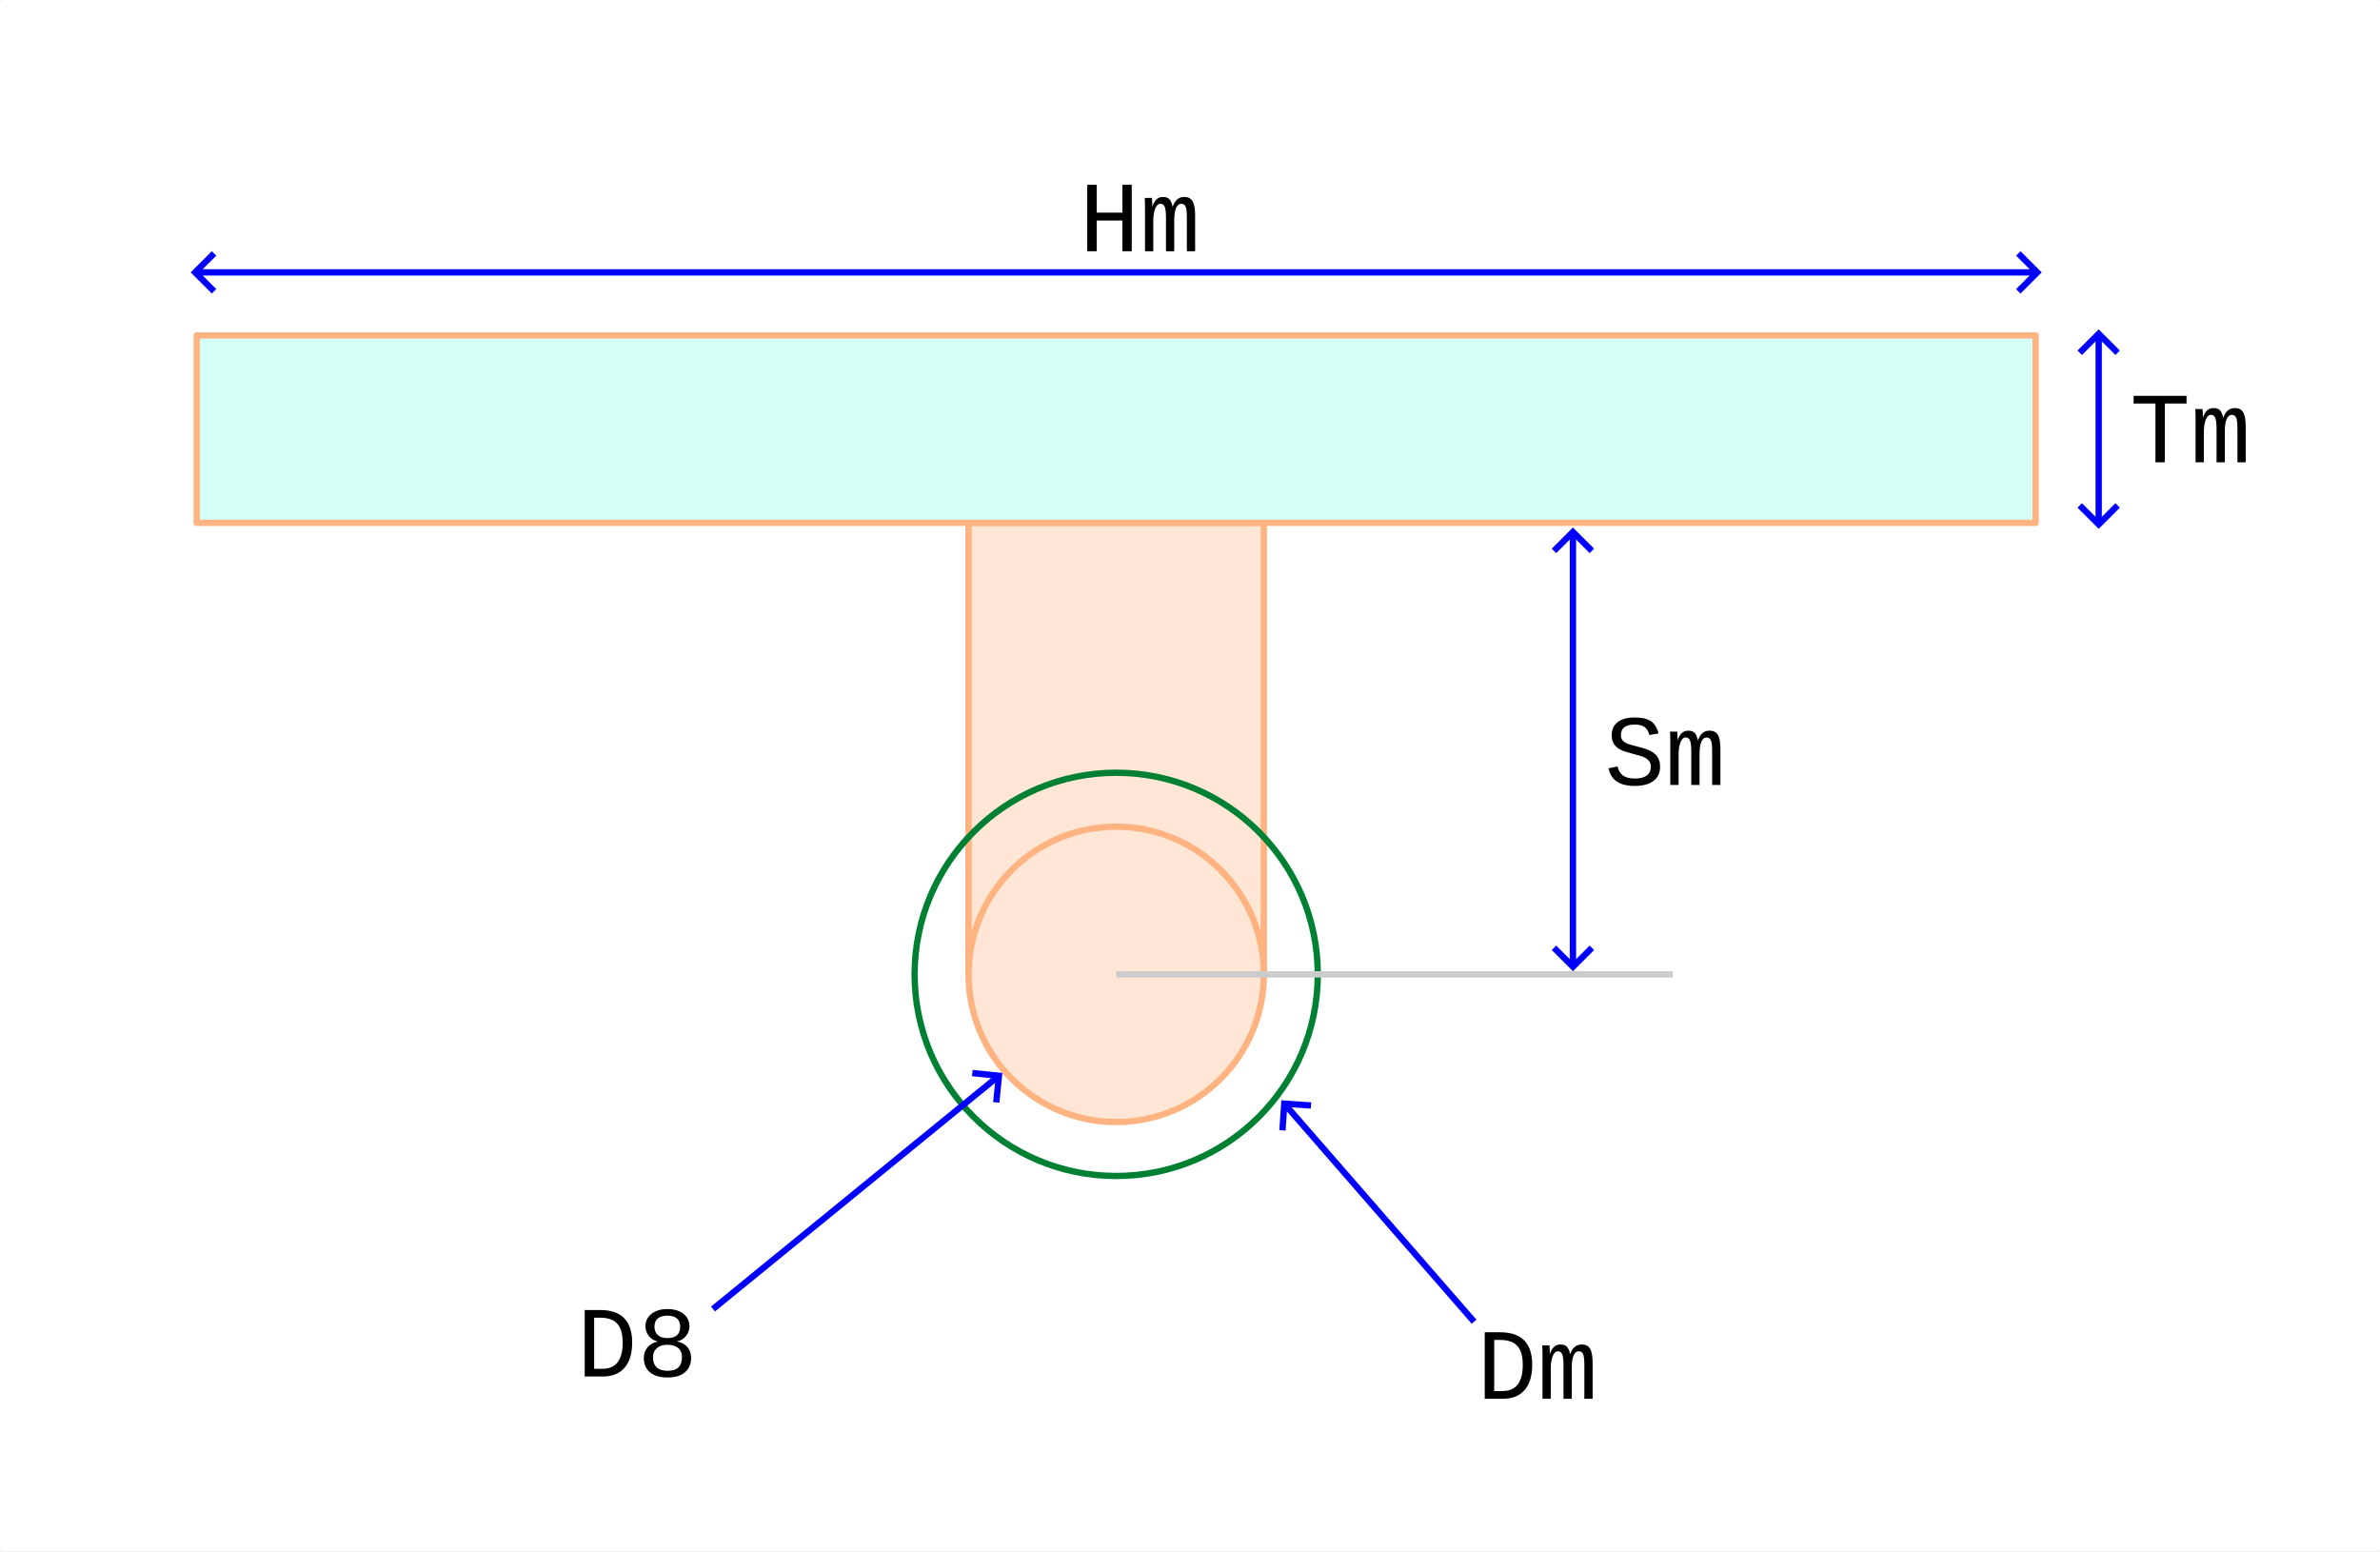
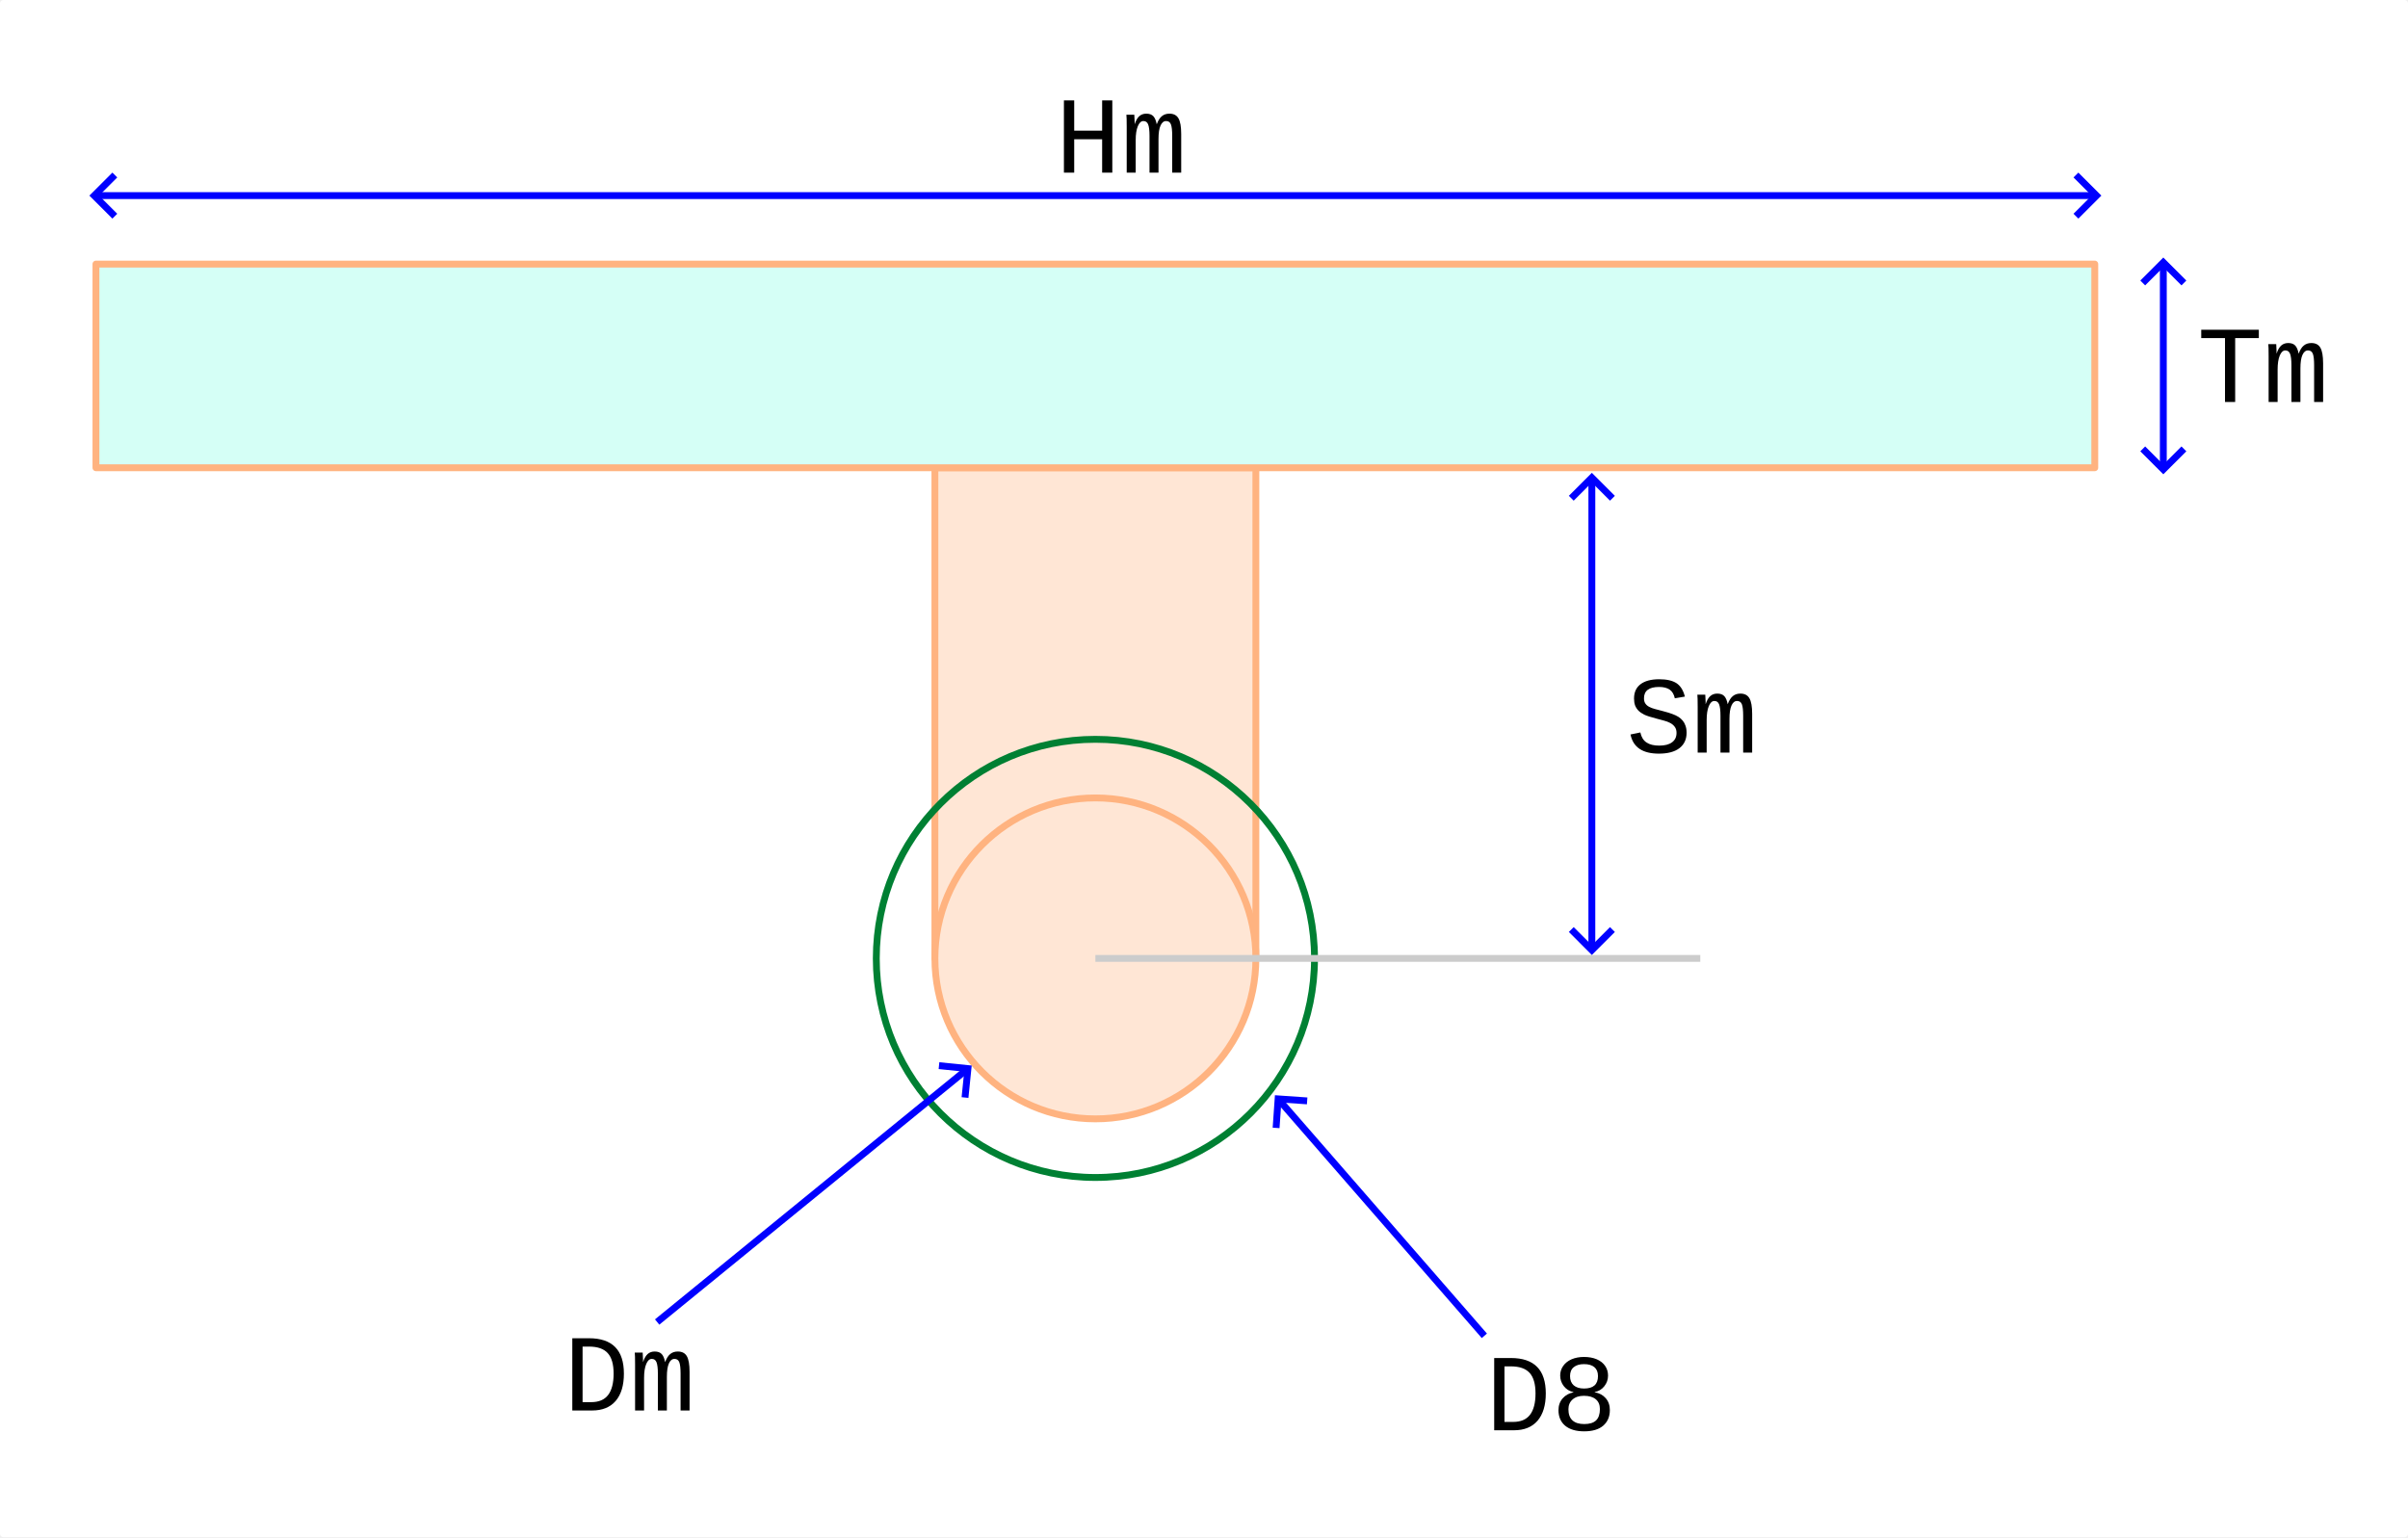
- <svg xmlns="http://www.w3.org/2000/svg" width="377.599" height="246.06" viewBox="0 0 99.906 65.103" version="1.1" id="svg1">
+ <svg xmlns="http://www.w3.org/2000/svg" width="351.479" height="224.399" viewBox="0 0 92.996 59.372" version="1.1" id="svg1">
  <defs id="defs1">
    <rect x="429.386" y="1992.759" width="59.885" height="43.958" id="rect55" />
    <rect x="347.318" y="2037.889" width="56.76" height="37.01" id="rect53" />
    <rect x="204.517" y="2034.356" width="45.498" height="36.939" id="rect52" />
    <rect x="388.312" y="1985.304" width="54.321" height="39.142" id="rect51" />
    <rect x="236.501" y="1811.82" width="63.499" height="54.057" id="rect50" />
    <marker style="overflow:visible" id="ArrowWide" refX="0" refY="0" orient="auto-start-reverse" markerWidth="1" markerHeight="1" viewBox="0 0 1 1" preserveAspectRatio="xMidYMid">
      <path style="fill:none;stroke:context-stroke;stroke-width:1;stroke-linecap:butt" d="M 3,-3 0,0 3,3" transform="rotate(180,0.125,0)" id="path12" />
    </marker>
    <marker style="overflow:visible" id="ArrowWide-9" refX="0" refY="0" orient="auto-start-reverse" markerWidth="1" markerHeight="1" viewBox="0 0 1 1" preserveAspectRatio="xMidYMid">
      <path style="fill:none;stroke:context-stroke;stroke-width:1;stroke-linecap:butt" d="M 3,-3 0,0 3,3" transform="rotate(180,0.125,0)" id="path12-88" />
    </marker>
  </defs>
-   <g id="layer1" transform="translate(-29.90329,-484.2511)">
-     <rect style="fill:#ffffff;stroke:#ffffff;stroke-width:0.265;stroke-linejoin:round;stroke-dasharray:none" id="rect56" width="99.642" height="64.839" x="30.036" y="484.383" />
+   <g id="layer1" transform="translate(-34.45437,-488.1279)">
+     <rect style="fill:#ffffff;stroke:#ffffff;stroke-width:0.265;stroke-linejoin:round;stroke-dasharray:none" id="rect56" width="92.731" height="59.108" x="34.587" y="488.26" />
    <rect style="fill:#ffe6d5;stroke:#ffb380;stroke-width:0.265;stroke-linejoin:round;stroke-dasharray:none" id="rect49" width="12.396" height="18.951" x="70.56" y="506.195" />
    <rect style="fill:#d5fff6;stroke:#ffb380;stroke-width:0.265;stroke-linejoin:round;stroke-dasharray:none" id="rect49-3" width="77.194" height="7.866" x="38.16" y="498.328" />
    <circle style="fill:#ffe6d5;stroke:#ffb380;stroke-width:0.265;stroke-linejoin:round;stroke-dasharray:none" id="path48" cx="76.758" cy="525.146" r="6.198" />
    <circle style="fill:none;stroke:#008033;stroke-width:0.265;stroke-linejoin:round;stroke-dasharray:none" id="path48-1" cx="76.758" cy="525.146" r="8.462" />
    <path style="fill:none;stroke:#0000ff;stroke-width:0.265;stroke-linejoin:round;stroke-dasharray:none;marker-start:url(#ArrowWide);marker-end:url(#ArrowWide)" d="M 38.16,495.683 H 115.355" id="path49" />
    <text xml:space="preserve" transform="matrix(0.2645833,0,0,0.2645833,12.63402,11.65118)" id="text49" style="font-size:16px;line-height:normal;font-family:'Liberation Mono';-inkscape-font-specification:'Liberation Mono';text-decoration-color:#000000;white-space:pre;shape-inside:url(#rect50);fill:#000000;stroke-width:1;-inkscape-stroke:none;stop-color:#000000">
      <tspan x="236.5" y="1826.057" id="tspan1">Hm</tspan>
    </text>
    <path style="fill:none;stroke:#0000ff;stroke-width:0.265;stroke-linejoin:round;stroke-dasharray:none;marker-start:url(#ArrowWide);marker-end:url(#ArrowWide)" d="m 118.001,498.328 v 7.866" id="path50" />
    <text xml:space="preserve" transform="matrix(0.2645833,0,0,0.2645833,16.56725,-25.38931)" id="text50" style="font-size:16px;line-height:normal;font-family:'Liberation Mono';-inkscape-font-specification:'Liberation Mono';text-decoration-color:#000000;white-space:pre;shape-inside:url(#rect51);fill:#000000;stroke-width:1;-inkscape-stroke:none;stop-color:#000000">
      <tspan x="388.312" y="1999.541" id="tspan2">Tm</tspan>
    </text>
-     <text xml:space="preserve" transform="scale(0.2645833)" id="text51" style="font-size:16px;line-height:normal;font-family:'Liberation Mono';-inkscape-font-specification:'Liberation Mono';text-decoration-color:#000000;white-space:pre;shape-inside:url(#rect52);fill:#000000;stroke-width:1;-inkscape-stroke:none;stop-color:#000000">
+     <text xml:space="preserve" transform="matrix(0.2645833,0,0,0.2645833,37.7123,1.348468)" id="text51" style="font-size:16px;line-height:normal;font-family:'Liberation Mono';-inkscape-font-specification:'Liberation Mono';text-decoration-color:#000000;white-space:pre;shape-inside:url(#rect52);fill:#000000;stroke-width:1;-inkscape-stroke:none;stop-color:#000000">
      <tspan x="204.518" y="2048.592" id="tspan3">D8</tspan>
    </text>
-     <text xml:space="preserve" transform="scale(0.2645833)" id="text52" style="font-size:16px;line-height:normal;font-family:'Liberation Mono';-inkscape-font-specification:'Liberation Mono';text-decoration-color:#000000;white-space:pre;shape-inside:url(#rect53);fill:#000000;stroke-width:1;-inkscape-stroke:none;stop-color:#000000">
+     <text xml:space="preserve" transform="matrix(0.2645833,0,0,0.2645833,-35.67253,-0.3497645)" id="text52" style="font-size:16px;line-height:normal;font-family:'Liberation Mono';-inkscape-font-specification:'Liberation Mono';text-decoration-color:#000000;white-space:pre;shape-inside:url(#rect53);fill:#000000;stroke-width:1;-inkscape-stroke:none;stop-color:#000000">
      <tspan x="347.318" y="2052.125" id="tspan4">Dm</tspan>
    </text>
    <path style="fill:none;stroke:#cccccc;stroke-width:0.265;stroke-linejoin:round;stroke-dasharray:none" d="M 76.758,525.146 H 100.119" id="path53" />
    <path style="fill:none;stroke:#0000ff;stroke-width:0.265;stroke-linejoin:round;stroke-dasharray:none;marker-start:url(#ArrowWide-9);marker-end:url(#ArrowWide-9)" d="m 95.931,506.644 v 18.116" id="path50-3" />
    <path style="fill:none;stroke:#0000ff;stroke-width:0.265;stroke-linejoin:round;stroke-dasharray:none;marker-start:url(#ArrowWide)" d="M 71.785,529.444 59.833,539.191" id="path54" />
    <path style="fill:none;stroke:#0000ff;stroke-width:0.265;stroke-linejoin:round;stroke-dasharray:none;marker-start:url(#ArrowWide)" d="m 83.858,530.622 7.922,9.102" id="path55" />
    <text xml:space="preserve" transform="matrix(0.2645833,0,0,0.2645833,-16.35017,-13.82179)" id="text55" style="font-size:16px;line-height:normal;font-family:'Liberation Mono';-inkscape-font-specification:'Liberation Mono';text-decoration-color:#000000;white-space:pre;shape-inside:url(#rect55);fill:#000000;stroke-width:1;-inkscape-stroke:none;stop-color:#000000">
      <tspan x="429.387" y="2006.996" id="tspan5">Sm</tspan>
    </text>
  </g>
</svg>
